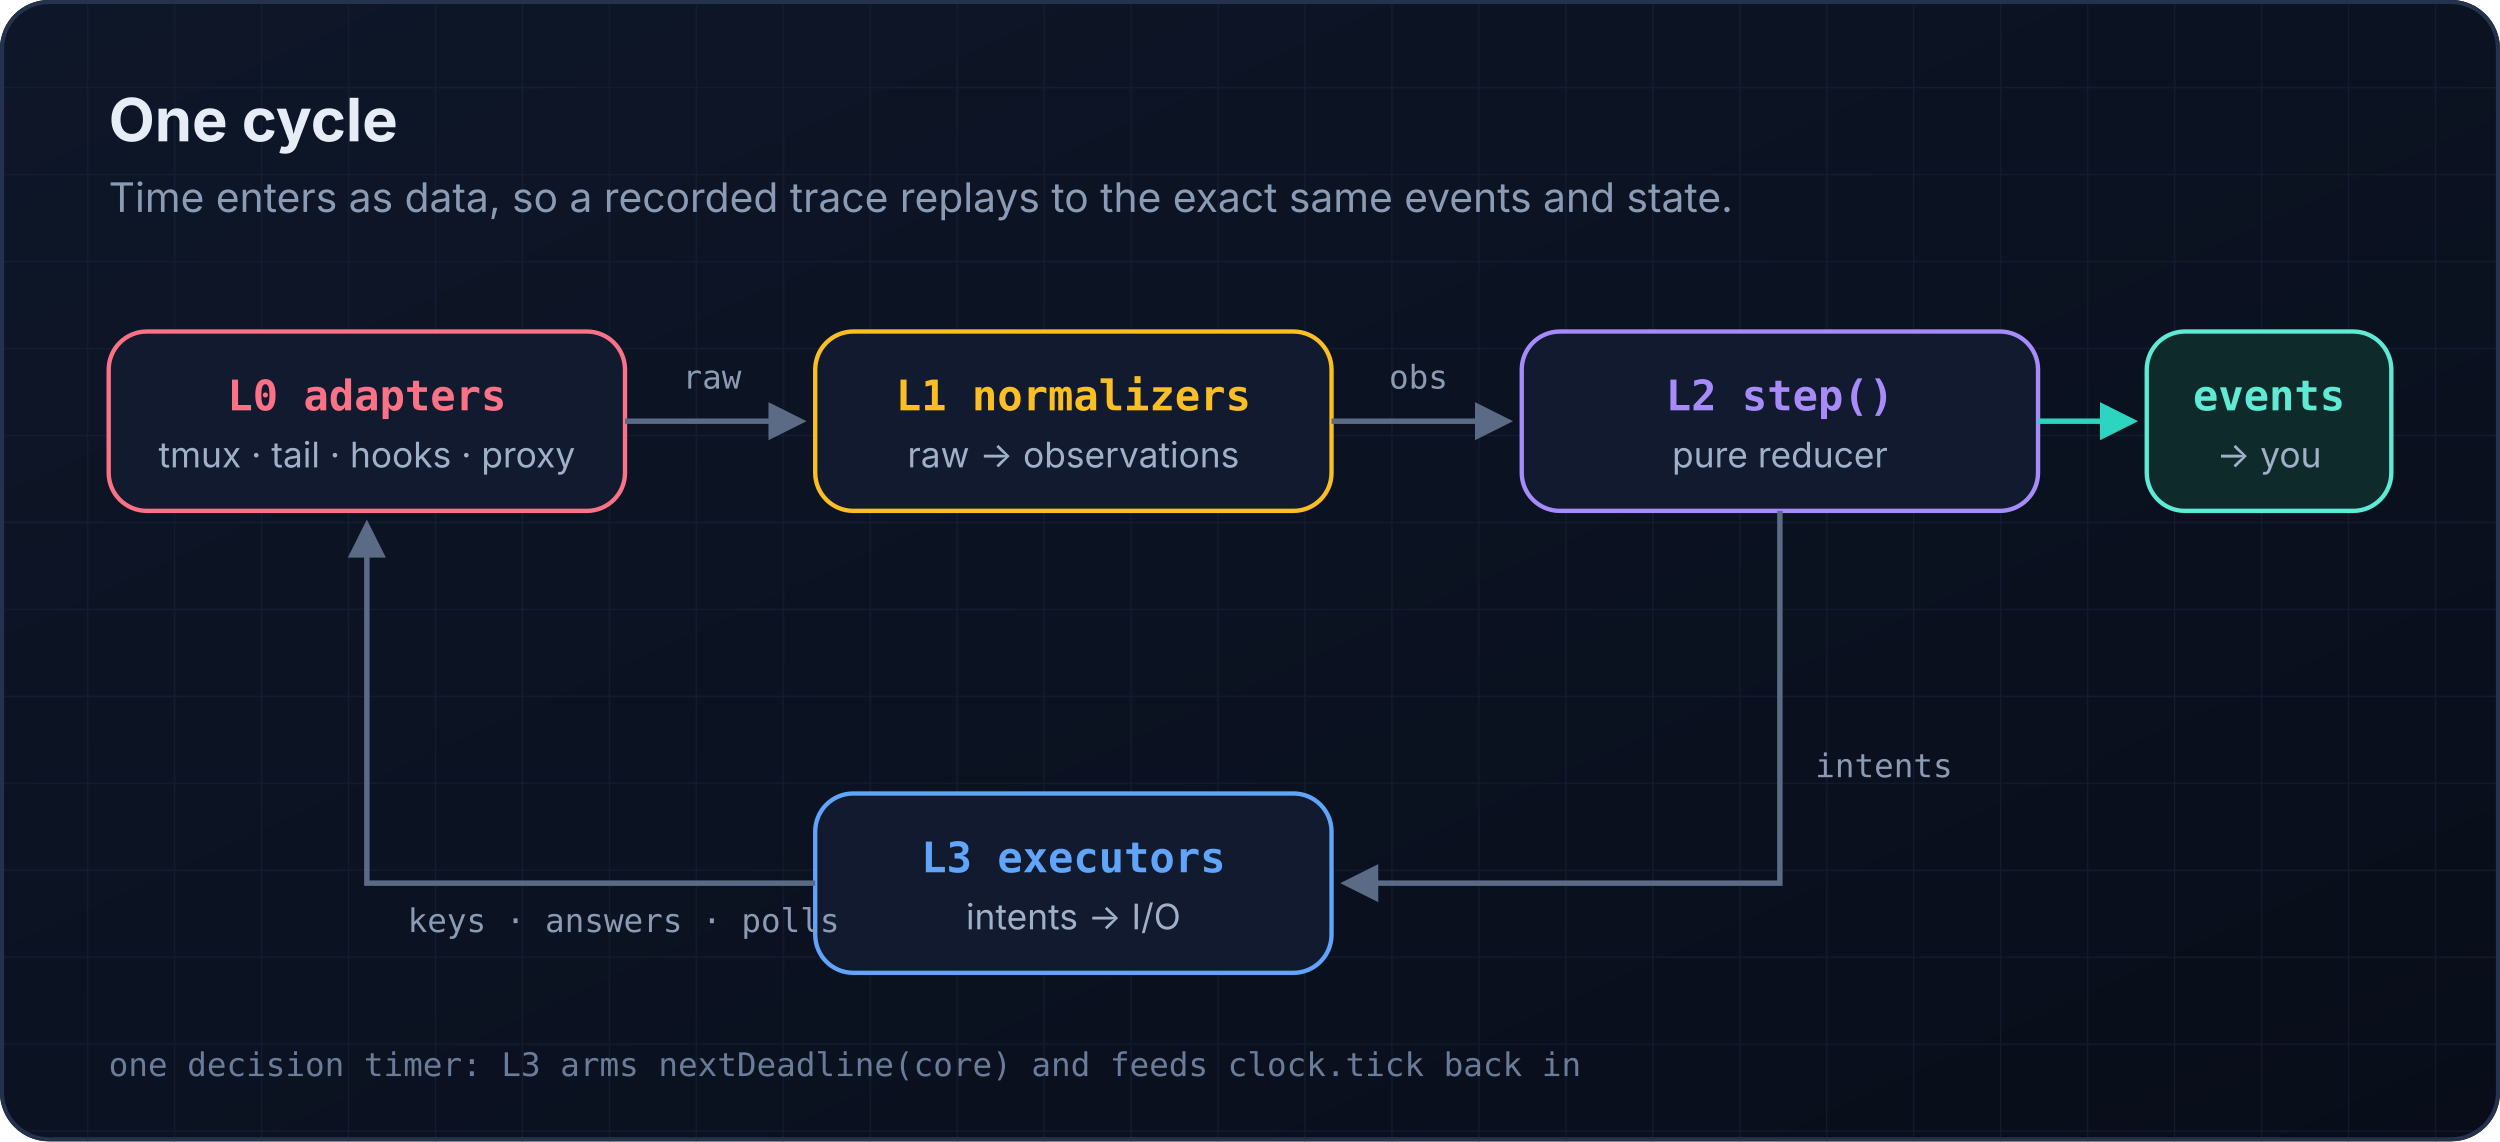
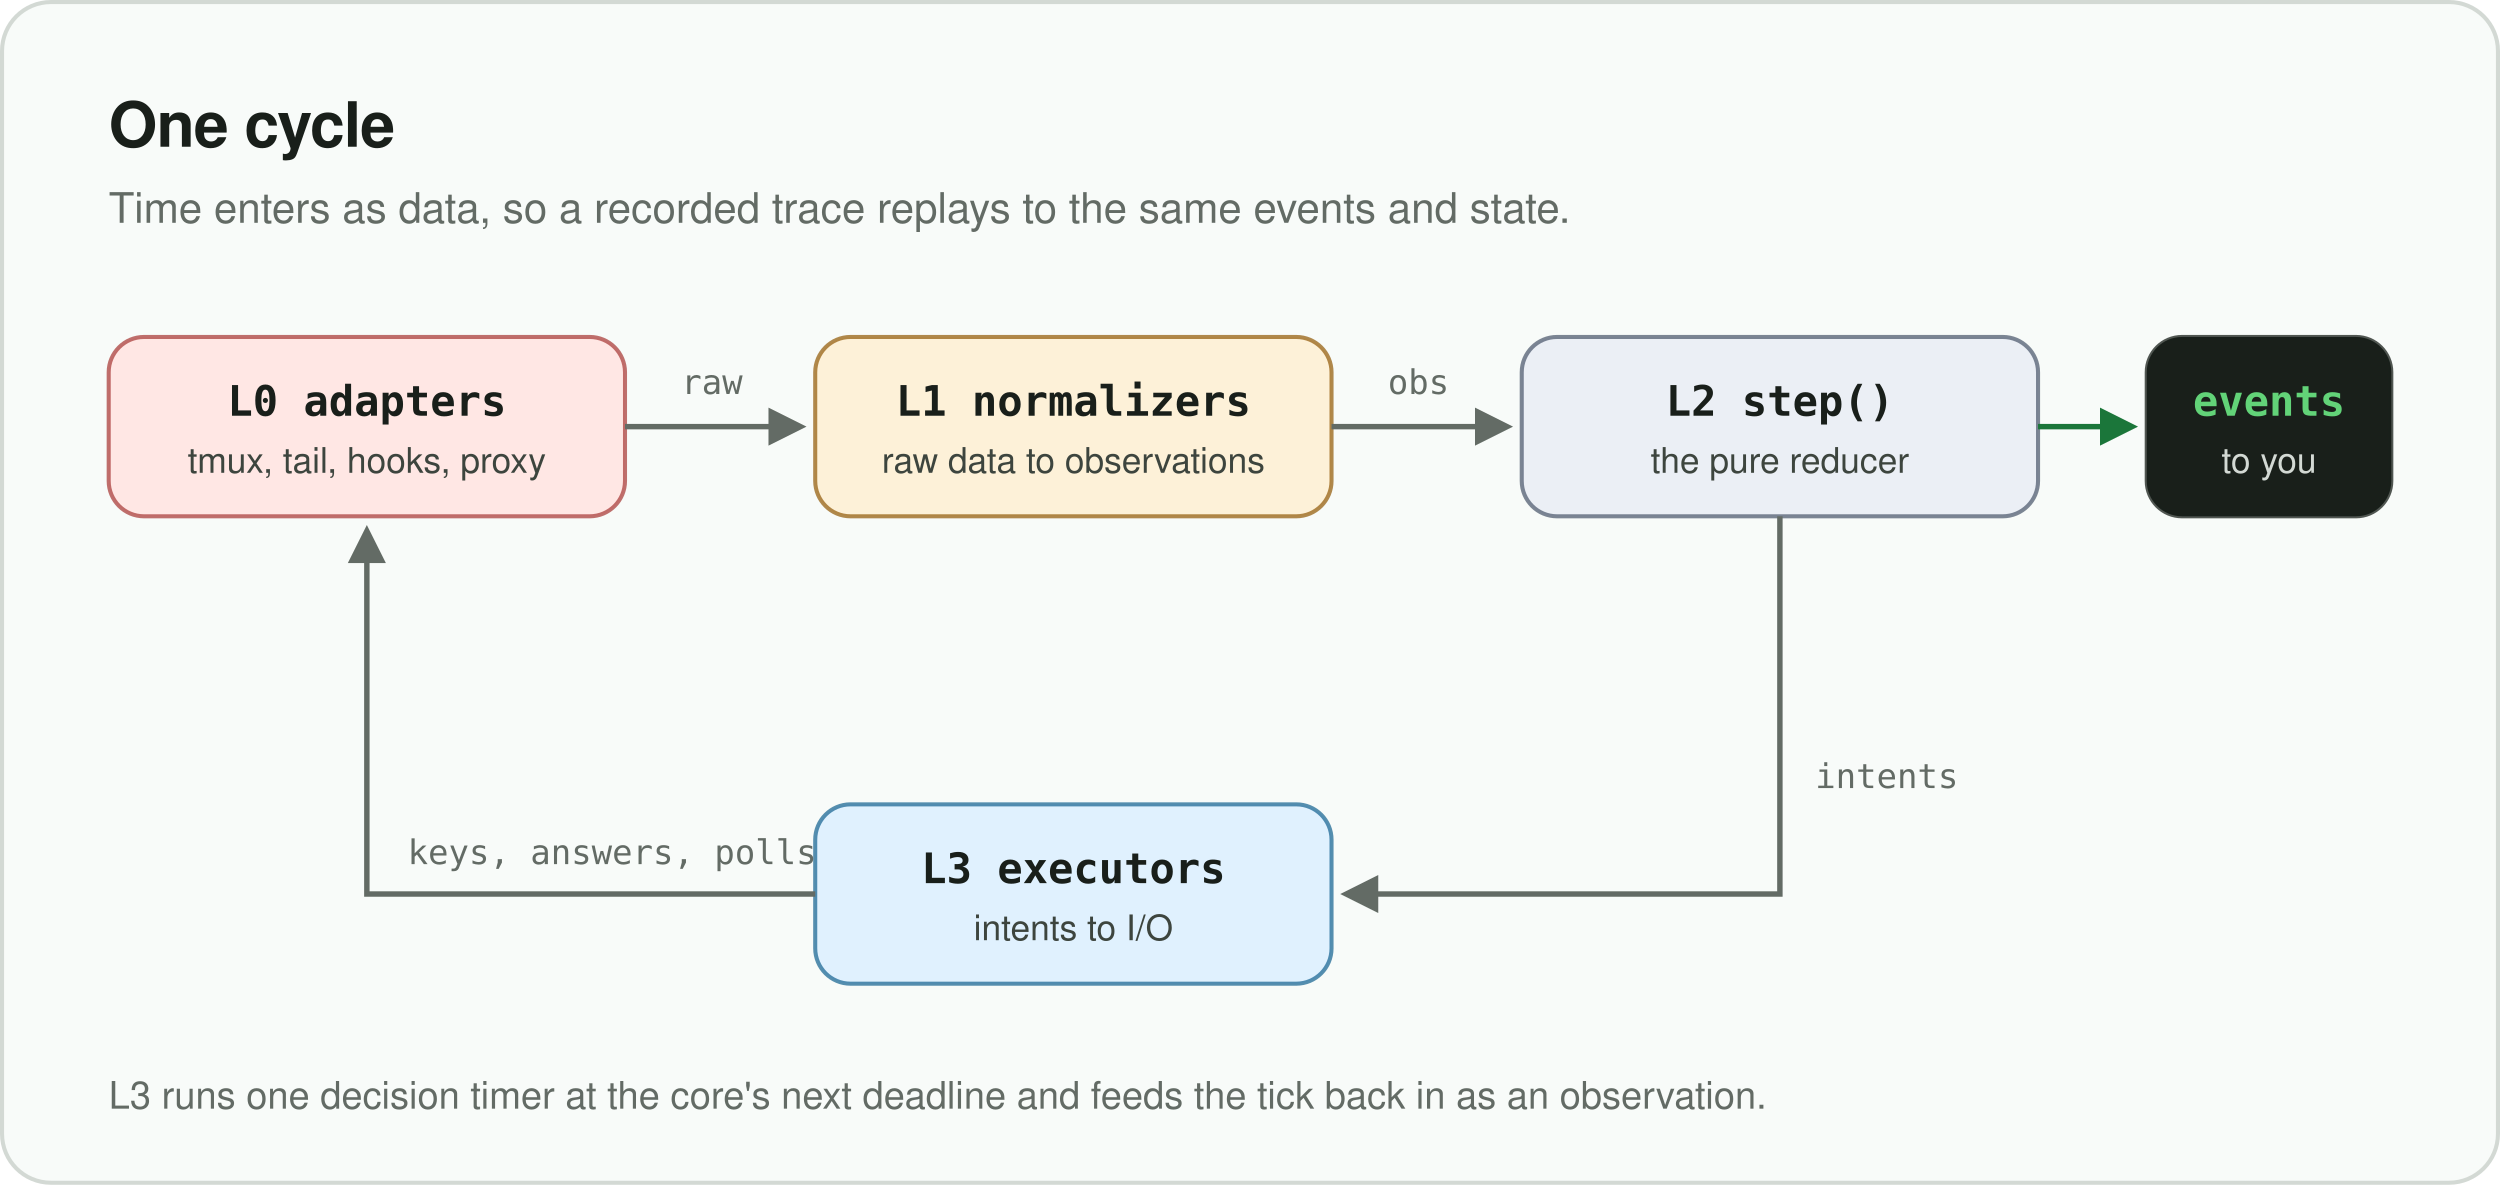
- <svg xmlns="http://www.w3.org/2000/svg" viewBox="0 0 920 420" width="920" height="420" role="img" aria-label="The observe, step, execute cycle">
+ <svg xmlns="http://www.w3.org/2000/svg" viewBox="0 0 920 436" width="920" height="436" role="img" aria-label="The observe, step, execute cycle">
  <defs>
-     <linearGradient id="bg" x1="0" y1="0" x2="1" y2="1">
-       <stop offset="0" stop-color="#0E1729" />
-       <stop offset="1" stop-color="#080D19" />
-     </linearGradient>
-     <linearGradient id="sig" x1="0" y1="0" x2="1" y2="1">
-       <stop offset="0" stop-color="#5EEAD4" />
-       <stop offset="1" stop-color="#14B8A6" />
-     </linearGradient>
-     <pattern id="grid" width="32" height="32" patternUnits="userSpaceOnUse">
-       <path d="M32 0H0V32" fill="none" stroke="#18233A" stroke-width="1" />
-     </pattern>
    <marker id="arr" viewBox="0 0 10 10" refX="8" refY="5" markerWidth="7" markerHeight="7" orient="auto-start-reverse">
-       <path d="M0 0L10 5L0 10z" fill="#5B6B85" />
+       <path d="M0 0L10 5L0 10z" fill="#636B65" />
    </marker>
-     <marker id="arrT" viewBox="0 0 10 10" refX="8" refY="5" markerWidth="7" markerHeight="7" orient="auto-start-reverse">
-       <path d="M0 0L10 5L0 10z" fill="#2DD4BF" />
+     <marker id="arrG" viewBox="0 0 10 10" refX="8" refY="5" markerWidth="7" markerHeight="7" orient="auto-start-reverse">
+       <path d="M0 0L10 5L0 10z" fill="#1B763A" />
    </marker>
  </defs>
-   <rect width="920" height="420" rx="18" fill="url(#bg)" />
-   <rect width="920" height="420" rx="18" fill="url(#grid)" opacity=".6" />
-   <rect x=".75" y=".75" width="918.5" height="418.5" rx="17.25" fill="none" stroke="#24324D" stroke-width="1.5" />
-   <text x="40" y="52" font-family="Inter,-apple-system,'Segoe UI',Helvetica,Arial,sans-serif" font-size="22" font-weight="700" fill="#E6EDF7">One cycle</text>
-   <text x="40" y="78" font-family="Inter,-apple-system,'Segoe UI',Helvetica,Arial,sans-serif" font-size="15" fill="#8B9BB4">Time enters as data, so a recorded trace replays to the exact same events and state.</text>
+   <rect x=".75" y=".75" width="918.5" height="434.5" rx="18" fill="#F8FBF9" stroke="#D3D9D4" stroke-width="1.5" />
+   <text x="40" y="54" font-family="'Geist',ui-sans-serif,system-ui,-apple-system,'Segoe UI',Helvetica,Arial,sans-serif" font-size="23" font-weight="650" fill="#191F1A" letter-spacing="-0.3">One cycle</text>
+   <text x="40" y="82" font-family="'Geist',ui-sans-serif,system-ui,-apple-system,'Segoe UI',Helvetica,Arial,sans-serif" font-size="15.5" fill="#636B65">Time enters as data, so a recorded trace replays to the same events and state.</text>
  <g>
-     <rect x="40" y="122" width="190" height="66" rx="14" fill="#111A2E" stroke="#FB7185" stroke-width="1.6" />
-     <text x="135.0" y="151" text-anchor="middle" font-family="'JetBrains Mono','SF Mono',ui-monospace,Menlo,Consolas,monospace" font-size="15.5" font-weight="700" fill="#FB7185">L0 adapters</text>
-     <text x="135.0" y="172" text-anchor="middle" font-family="Inter,-apple-system,'Segoe UI',Helvetica,Arial,sans-serif" font-size="13" fill="#9FB0C8">tmux · tail · hooks · proxy</text>
+     <rect x="40" y="124" width="190" height="66" rx="13" fill="#FFE7E4" stroke="#AB413E" stroke-opacity=".75" stroke-width="1.5" />
+     <text x="135" y="153" text-anchor="middle" font-family="'Geist Mono',ui-monospace,'SF Mono',Menlo,Consolas,monospace" font-size="15.5" font-weight="600" fill="#191F1A">L0 adapters</text>
+     <text x="135" y="174" text-anchor="middle" font-family="'Geist',ui-sans-serif,system-ui,-apple-system,'Segoe UI',Helvetica,Arial,sans-serif" font-size="13" fill="#3D453E">tmux, tail, hooks, proxy</text>
  </g>
  <g>
-     <rect x="300" y="122" width="190" height="66" rx="14" fill="#111A2E" stroke="#FBBF24" stroke-width="1.6" />
-     <text x="395.0" y="151" text-anchor="middle" font-family="'JetBrains Mono','SF Mono',ui-monospace,Menlo,Consolas,monospace" font-size="15.5" font-weight="700" fill="#FBBF24">L1 normalizers</text>
-     <text x="395.0" y="172" text-anchor="middle" font-family="Inter,-apple-system,'Segoe UI',Helvetica,Arial,sans-serif" font-size="13" fill="#9FB0C8">raw → observations</text>
+     <rect x="300" y="124" width="190" height="66" rx="13" fill="#FDF1D8" stroke="#976213" stroke-opacity=".75" stroke-width="1.5" />
+     <text x="395" y="153" text-anchor="middle" font-family="'Geist Mono',ui-monospace,'SF Mono',Menlo,Consolas,monospace" font-size="15.5" font-weight="600" fill="#191F1A">L1 normalizers</text>
+     <text x="395" y="174" text-anchor="middle" font-family="'Geist',ui-sans-serif,system-ui,-apple-system,'Segoe UI',Helvetica,Arial,sans-serif" font-size="13" fill="#3D453E">raw data to observations</text>
  </g>
  <g>
-     <rect x="560" y="122" width="190" height="66" rx="14" fill="#111A2E" stroke="#A78BFA" stroke-width="1.6" />
-     <text x="655.0" y="151" text-anchor="middle" font-family="'JetBrains Mono','SF Mono',ui-monospace,Menlo,Consolas,monospace" font-size="15.5" font-weight="700" fill="#A78BFA">L2 step()</text>
-     <text x="655.0" y="172" text-anchor="middle" font-family="Inter,-apple-system,'Segoe UI',Helvetica,Arial,sans-serif" font-size="13" fill="#9FB0C8">pure reducer</text>
+     <rect x="560" y="124" width="190" height="66" rx="13" fill="#EBEFF5" stroke="#525E72" stroke-opacity=".75" stroke-width="1.5" />
+     <text x="655" y="153" text-anchor="middle" font-family="'Geist Mono',ui-monospace,'SF Mono',Menlo,Consolas,monospace" font-size="15.5" font-weight="600" fill="#191F1A">L2 step()</text>
+     <text x="655" y="174" text-anchor="middle" font-family="'Geist',ui-sans-serif,system-ui,-apple-system,'Segoe UI',Helvetica,Arial,sans-serif" font-size="13" fill="#3D453E">the pure reducer</text>
  </g>
  <g>
-     <rect x="790" y="122" width="90" height="66" rx="14" fill="#0F2A2A" stroke="#5EEAD4" stroke-width="1.6" />
-     <text x="835.0" y="151" text-anchor="middle" font-family="'JetBrains Mono','SF Mono',ui-monospace,Menlo,Consolas,monospace" font-size="15.5" font-weight="700" fill="#5EEAD4">events</text>
-     <text x="835.0" y="172" text-anchor="middle" font-family="Inter,-apple-system,'Segoe UI',Helvetica,Arial,sans-serif" font-size="13" fill="#9FB0C8">→ you</text>
+     <rect x="790" y="124" width="90" height="66" rx="13" fill="#191F1A" stroke="#191F1A" stroke-opacity=".75" stroke-width="1.5" />
+     <text x="835" y="153" text-anchor="middle" font-family="'Geist Mono',ui-monospace,'SF Mono',Menlo,Consolas,monospace" font-size="15.5" font-weight="600" fill="#62D378">events</text>
+     <text x="835" y="174" text-anchor="middle" font-family="'Geist',ui-sans-serif,system-ui,-apple-system,'Segoe UI',Helvetica,Arial,sans-serif" font-size="13" fill="#D3D9D4">to you</text>
  </g>
-   <path d="M230 155.0 H 294" stroke="#5B6B85" stroke-width="2" marker-end="url(#arr)" />
-   <text x="262" y="143.0" text-anchor="middle" font-family="'JetBrains Mono','SF Mono',ui-monospace,Menlo,Consolas,monospace" font-size="12" fill="#8B9BB4">raw</text>
-   <path d="M490 155.0 H 554" stroke="#5B6B85" stroke-width="2" marker-end="url(#arr)" />
-   <text x="522" y="143.0" text-anchor="middle" font-family="'JetBrains Mono','SF Mono',ui-monospace,Menlo,Consolas,monospace" font-size="12" fill="#8B9BB4">obs</text>
-   <path d="M750 155.0 H 784" stroke="#2DD4BF" stroke-width="2" marker-end="url(#arrT)" />
+   <path d="M230 157H294" stroke="#636B65" stroke-width="2" marker-end="url(#arr)" />
+   <text x="262" y="145" text-anchor="middle" font-family="'Geist Mono',ui-monospace,'SF Mono',Menlo,Consolas,monospace" font-size="12.5" fill="#636B65">raw</text>
+   <path d="M490 157H554" stroke="#636B65" stroke-width="2" marker-end="url(#arr)" />
+   <text x="522" y="145" text-anchor="middle" font-family="'Geist Mono',ui-monospace,'SF Mono',Menlo,Consolas,monospace" font-size="12.5" fill="#636B65">obs</text>
+   <path d="M750 157H784" stroke="#1B763A" stroke-width="2" marker-end="url(#arrG)" />
  <g>
-     <rect x="300" y="292" width="190" height="66" rx="14" fill="#111A2E" stroke="#60A5FA" stroke-width="1.6" />
-     <text x="395.0" y="321" text-anchor="middle" font-family="'JetBrains Mono','SF Mono',ui-monospace,Menlo,Consolas,monospace" font-size="15.5" font-weight="700" fill="#60A5FA">L3 executors</text>
-     <text x="395.0" y="342" text-anchor="middle" font-family="Inter,-apple-system,'Segoe UI',Helvetica,Arial,sans-serif" font-size="13" fill="#9FB0C8">intents → I/O</text>
+     <rect x="300" y="296" width="190" height="66" rx="13" fill="#E0F1FE" stroke="#1F6A96" stroke-opacity=".75" stroke-width="1.5" />
+     <text x="395" y="325" text-anchor="middle" font-family="'Geist Mono',ui-monospace,'SF Mono',Menlo,Consolas,monospace" font-size="15.5" font-weight="600" fill="#191F1A">L3 executors</text>
+     <text x="395" y="346" text-anchor="middle" font-family="'Geist',ui-sans-serif,system-ui,-apple-system,'Segoe UI',Helvetica,Arial,sans-serif" font-size="13" fill="#3D453E">intents to I/O</text>
  </g>
-   <path d="M655 188 V 325.0 H 496" fill="none" stroke="#5B6B85" stroke-width="2" marker-end="url(#arr)" />
-   <text x="668" y="286" text-anchor="start" font-family="'JetBrains Mono','SF Mono',ui-monospace,Menlo,Consolas,monospace" font-size="12" fill="#8B9BB4">intents</text>
-   <path d="M300 325.0 H 135 V 194" fill="none" stroke="#5B6B85" stroke-width="2" marker-end="url(#arr)" />
-   <text x="150" y="343" text-anchor="start" font-family="'JetBrains Mono','SF Mono',ui-monospace,Menlo,Consolas,monospace" font-size="12" fill="#8B9BB4">keys · answers · polls</text>
-   <text x="40" y="396" text-anchor="start" font-family="'JetBrains Mono','SF Mono',ui-monospace,Menlo,Consolas,monospace" font-size="12" fill="#6B7C98">one decision timer: L3 arms nextDeadline(core) and feeds clock.tick back in</text>
+   <path d="M655 190V329H496" fill="none" stroke="#636B65" stroke-width="2" marker-end="url(#arr)" />
+   <text x="668" y="290" text-anchor="start" font-family="'Geist Mono',ui-monospace,'SF Mono',Menlo,Consolas,monospace" font-size="12.5" fill="#636B65">intents</text>
+   <path d="M300 329H135V196" fill="none" stroke="#636B65" stroke-width="2" marker-end="url(#arr)" />
+   <text x="150" y="318" text-anchor="start" font-family="'Geist Mono',ui-monospace,'SF Mono',Menlo,Consolas,monospace" font-size="12.5" fill="#636B65">keys, answers, polls</text>
+   <text x="40" y="408" font-family="'Geist',ui-sans-serif,system-ui,-apple-system,'Segoe UI',Helvetica,Arial,sans-serif" font-size="14" fill="#636B65">L3 runs one decision timer at the core's next deadline and feeds the tick back in as an observation.</text>
</svg>
